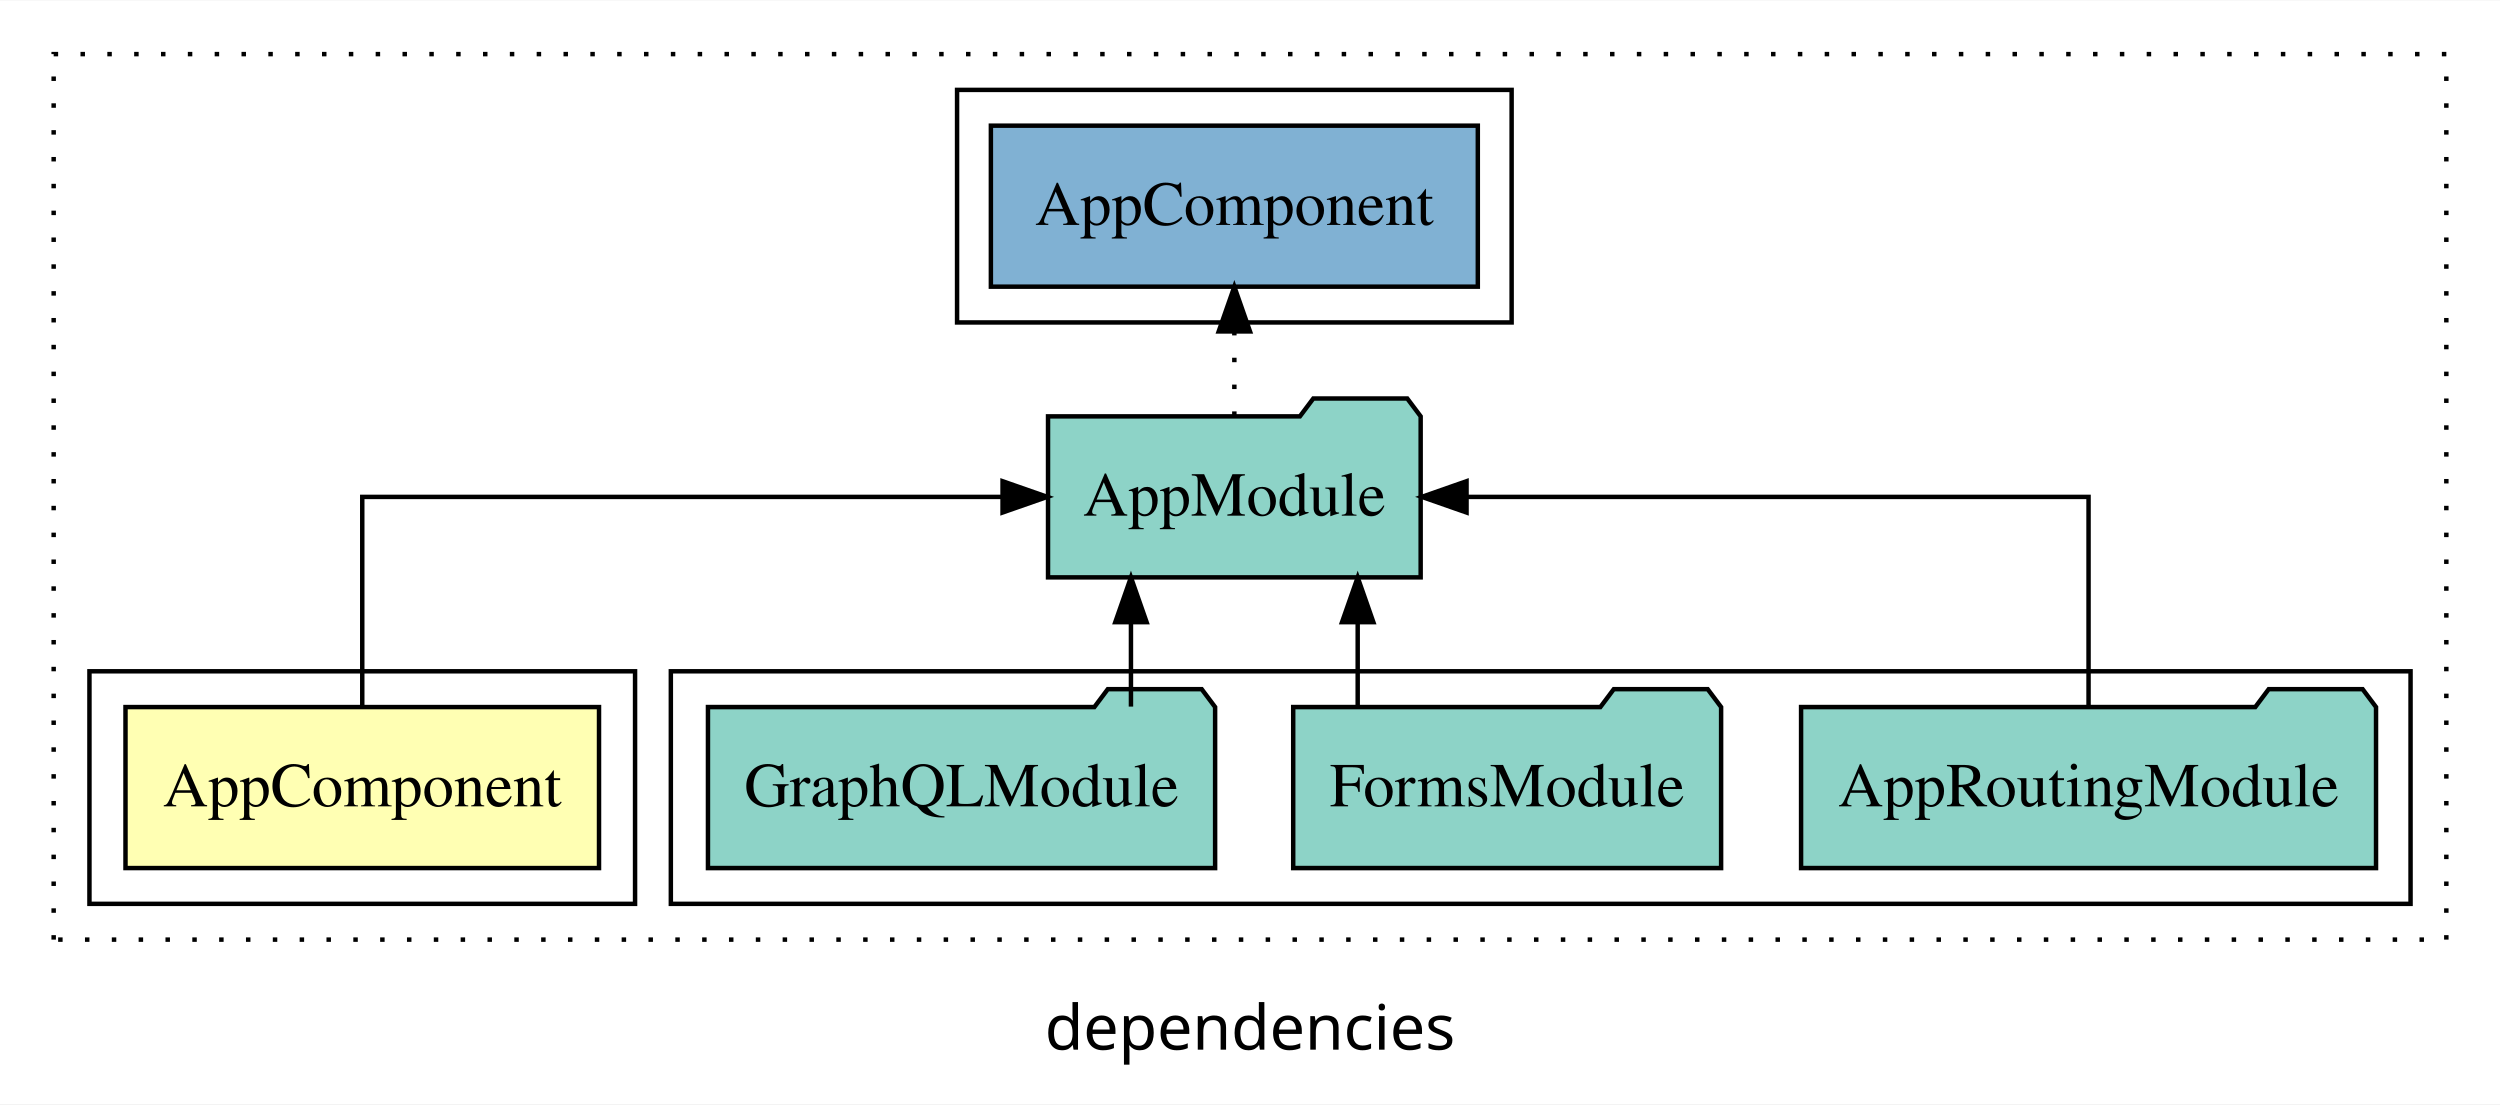
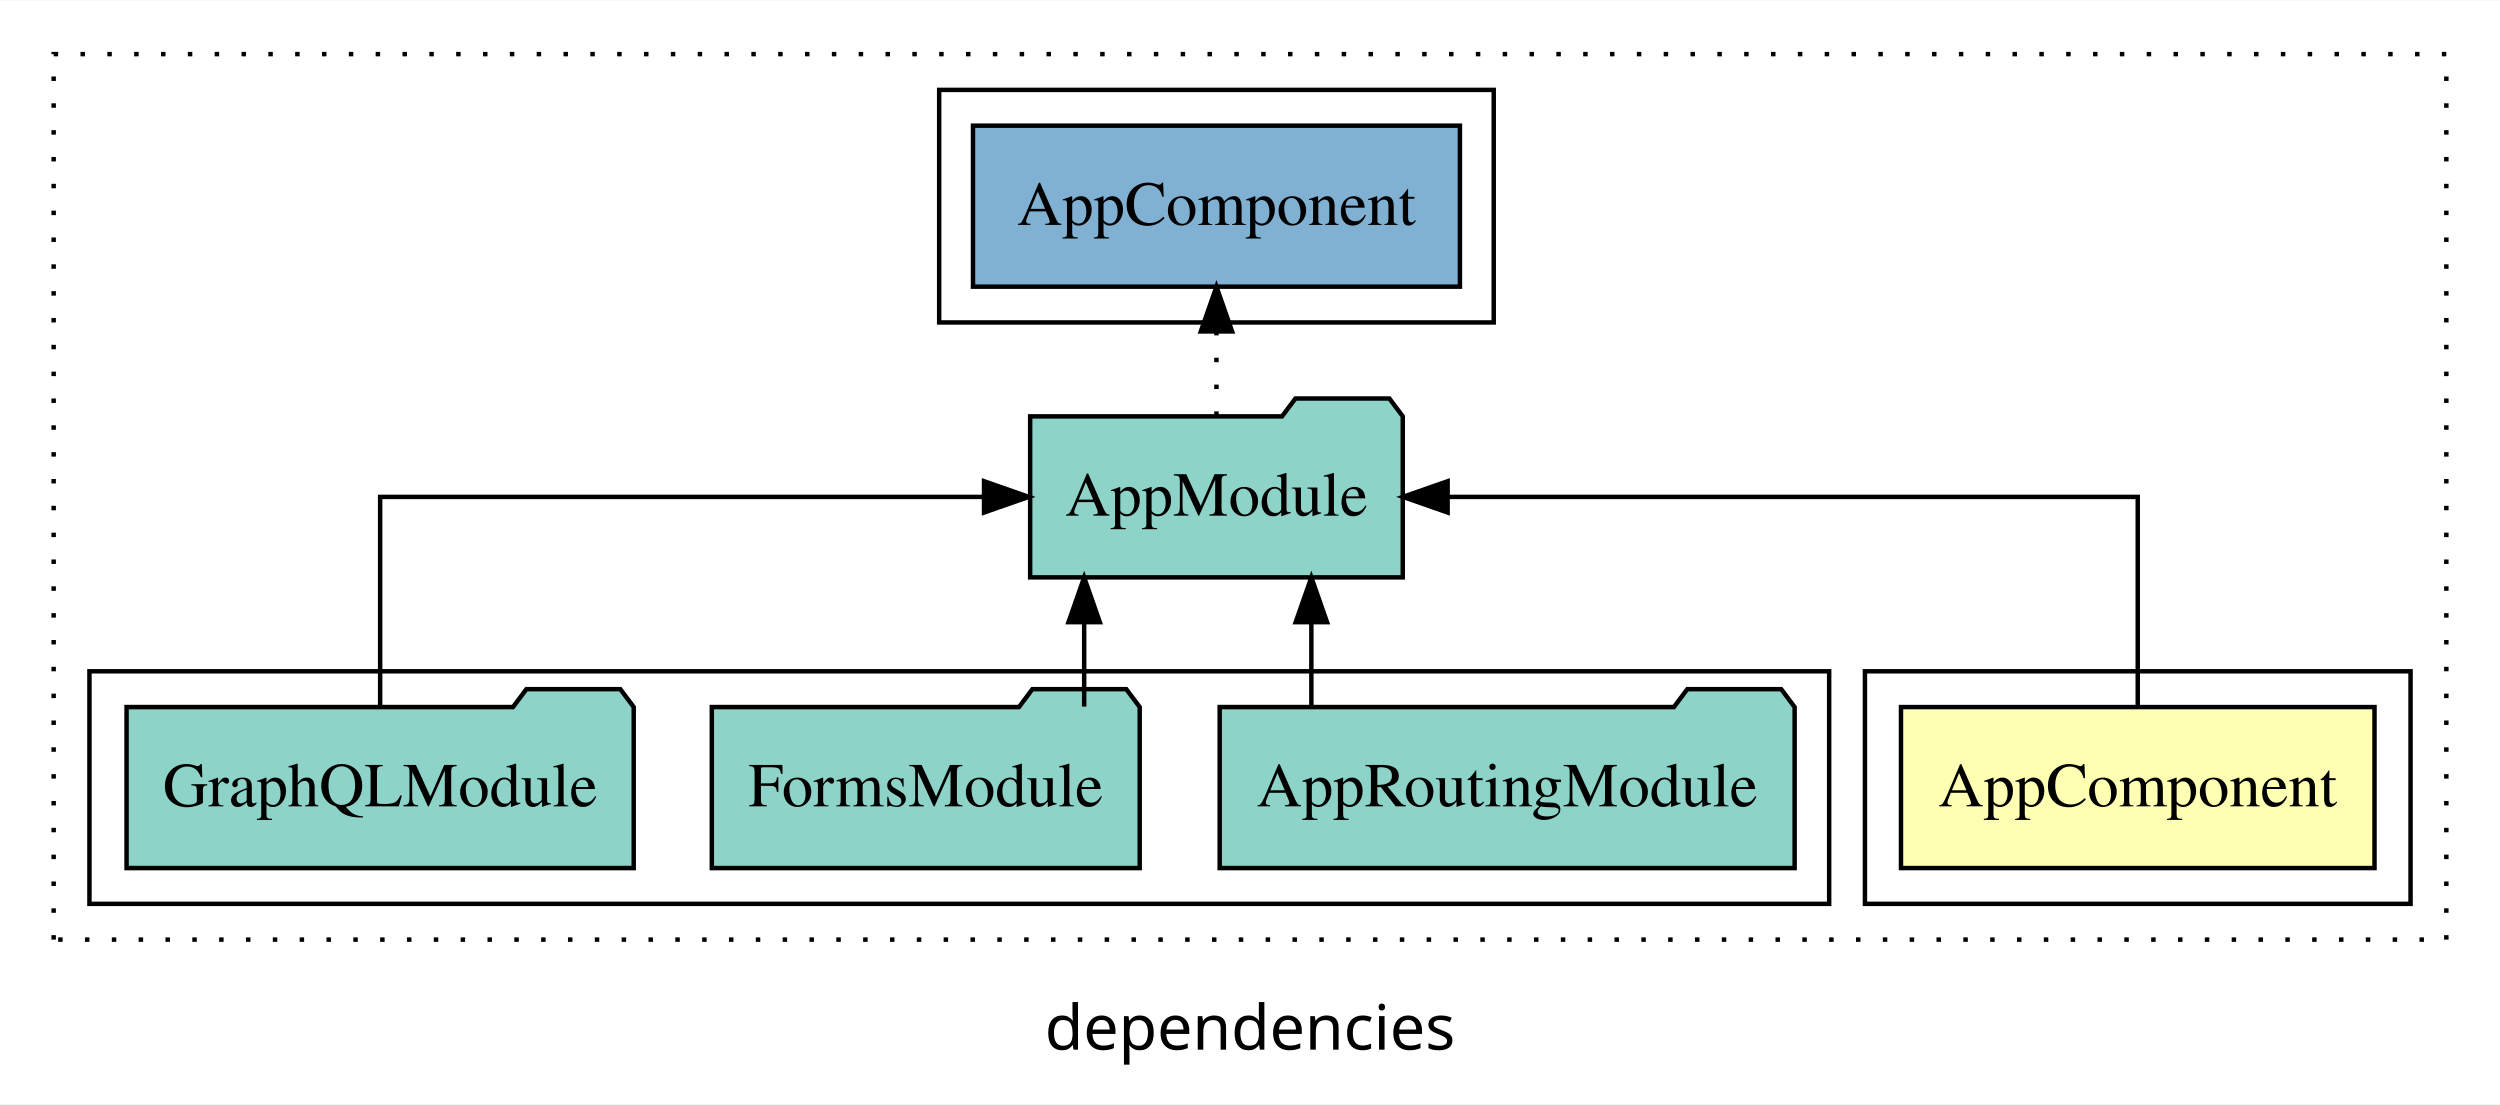
<svg xmlns="http://www.w3.org/2000/svg" width="559pt" height="247pt" viewBox="0.00 0.00 559.00 246.80">
  <g id="graph0" class="graph" transform="scale(1 1) rotate(0) translate(4 242.8)">
    <polygon fill="white" stroke="transparent" points="-4,4 -4,-242.8 555,-242.8 555,4 -4,4" />
    <text text-anchor="middle" x="275.5" y="-8.2" font-family="sans-serif" font-size="14.00">dependencies</text>
    <g id="clust1" class="cluster">
      <polygon fill="none" stroke="black" stroke-dasharray="1,5" points="8,-32.8 8,-230.8 543,-230.8 543,-32.8 8,-32.8" />
    </g>
+     <g id="clust2" class="cluster">
+       <polygon fill="none" stroke="black" points="413,-40.8 413,-92.8 535,-92.8 535,-40.8 413,-40.8" />
+     </g>
    <g id="clust4" class="cluster">
-       <polygon fill="none" stroke="black" points="146,-40.8 146,-92.8 535,-92.8 535,-40.8 146,-40.8" />
-     </g>
-     <g id="clust2" class="cluster">
-       <polygon fill="none" stroke="black" points="16,-40.8 16,-92.8 138,-92.8 138,-40.8 16,-40.8" />
+       <polygon fill="none" stroke="black" points="16,-40.8 16,-92.8 405,-92.8 405,-40.8 16,-40.8" />
    </g>
    <g id="clust6" class="cluster">
-       <polygon fill="none" stroke="black" points="210,-170.8 210,-222.8 334,-222.8 334,-170.8 210,-170.8" />
+       <polygon fill="none" stroke="black" points="206,-170.8 206,-222.8 330,-222.8 330,-170.8 206,-170.8" />
    </g>
    <g id="node1" class="node">
-       <polygon fill="#ffffb3" stroke="black" points="129.94,-84.8 24.06,-84.8 24.06,-48.8 129.94,-48.8 129.94,-84.8" />
-       <text text-anchor="middle" x="77" y="-62.6" font-family="Times,serif" font-size="14.00">AppComponent</text>
+       <polygon fill="#ffffb3" stroke="black" points="526.94,-84.8 421.06,-84.8 421.06,-48.8 526.94,-48.8 526.94,-84.8" />
+       <text text-anchor="middle" x="474" y="-62.6" font-family="Times,serif" font-size="14.00">AppComponent</text>
    </g>
    <g id="node2" class="node">
-       <polygon fill="#8dd3c7" stroke="black" points="313.66,-149.8 310.66,-153.8 289.66,-153.8 286.66,-149.8 230.34,-149.8 230.34,-113.8 313.66,-113.8 313.66,-149.8" />
-       <text text-anchor="middle" x="272" y="-127.6" font-family="Times,serif" font-size="14.00">AppModule</text>
+       <polygon fill="#8dd3c7" stroke="black" points="309.66,-149.8 306.66,-153.8 285.66,-153.8 282.66,-149.8 226.34,-149.8 226.34,-113.8 309.66,-113.8 309.66,-149.8" />
+       <text text-anchor="middle" x="268" y="-127.6" font-family="Times,serif" font-size="14.00">AppModule</text>
    </g>
    <g id="edge1" class="edge">
-       <path fill="none" stroke="black" d="M77,-84.91C77,-104.14 77,-131.8 77,-131.8 77,-131.8 220.17,-131.8 220.17,-131.8" />
-       <polygon fill="black" stroke="black" points="220.17,-135.3 230.17,-131.8 220.17,-128.3 220.17,-135.3" />
+       <path fill="none" stroke="black" d="M474,-84.91C474,-104.14 474,-131.8 474,-131.8 474,-131.8 319.69,-131.8 319.69,-131.8" />
+       <polygon fill="black" stroke="black" points="319.69,-128.3 309.69,-131.8 319.69,-135.3 319.69,-128.3" />
    </g>
    <g id="node6" class="node">
-       <polygon fill="#80b1d3" stroke="black" points="326.44,-214.8 217.56,-214.8 217.56,-178.8 326.44,-178.8 326.44,-214.8" />
-       <text text-anchor="middle" x="272" y="-192.6" font-family="Times,serif" font-size="14.00">AppComponent </text>
+       <polygon fill="#80b1d3" stroke="black" points="322.44,-214.8 213.56,-214.8 213.56,-178.8 322.44,-178.8 322.44,-214.8" />
+       <text text-anchor="middle" x="268" y="-192.6" font-family="Times,serif" font-size="14.00">AppComponent </text>
    </g>
    <g id="edge5" class="edge">
-       <path fill="none" stroke="black" stroke-dasharray="1,5" d="M272,-149.91C272,-149.91 272,-168.79 272,-168.79" />
-       <polygon fill="black" stroke="black" points="268.5,-168.79 272,-178.79 275.5,-168.79 268.5,-168.79" />
+       <path fill="none" stroke="black" stroke-dasharray="1,5" d="M268,-149.91C268,-149.91 268,-168.79 268,-168.79" />
+       <polygon fill="black" stroke="black" points="264.5,-168.79 268,-178.79 271.5,-168.79 264.5,-168.79" />
    </g>
    <g id="node3" class="node">
-       <polygon fill="#8dd3c7" stroke="black" points="527.28,-84.8 524.28,-88.8 503.28,-88.8 500.28,-84.8 398.72,-84.8 398.72,-48.8 527.28,-48.8 527.28,-84.8" />
-       <text text-anchor="middle" x="463" y="-62.6" font-family="Times,serif" font-size="14.00">AppRoutingModule</text>
+       <polygon fill="#8dd3c7" stroke="black" points="397.28,-84.8 394.28,-88.8 373.28,-88.8 370.28,-84.8 268.72,-84.8 268.72,-48.8 397.28,-48.8 397.28,-84.8" />
+       <text text-anchor="middle" x="333" y="-62.6" font-family="Times,serif" font-size="14.00">AppRoutingModule</text>
    </g>
    <g id="edge2" class="edge">
-       <path fill="none" stroke="black" d="M463,-84.91C463,-104.14 463,-131.8 463,-131.8 463,-131.8 323.92,-131.8 323.92,-131.8" />
-       <polygon fill="black" stroke="black" points="323.92,-128.3 313.92,-131.8 323.92,-135.3 323.92,-128.3" />
+       <path fill="none" stroke="black" d="M289.22,-84.91C289.22,-84.91 289.22,-103.79 289.22,-103.79" />
+       <polygon fill="black" stroke="black" points="285.72,-103.79 289.22,-113.79 292.72,-103.79 285.72,-103.79" />
    </g>
    <g id="node4" class="node">
-       <polygon fill="#8dd3c7" stroke="black" points="380.84,-84.8 377.84,-88.8 356.84,-88.8 353.84,-84.8 285.16,-84.8 285.16,-48.8 380.84,-48.8 380.84,-84.8" />
-       <text text-anchor="middle" x="333" y="-62.6" font-family="Times,serif" font-size="14.00">FormsModule</text>
+       <polygon fill="#8dd3c7" stroke="black" points="250.84,-84.8 247.84,-88.8 226.84,-88.8 223.84,-84.8 155.16,-84.8 155.16,-48.8 250.84,-48.8 250.84,-84.8" />
+       <text text-anchor="middle" x="203" y="-62.6" font-family="Times,serif" font-size="14.00">FormsModule</text>
    </g>
    <g id="edge3" class="edge">
-       <path fill="none" stroke="black" d="M299.58,-84.91C299.58,-84.91 299.58,-103.79 299.58,-103.79" />
-       <polygon fill="black" stroke="black" points="296.08,-103.79 299.58,-113.79 303.08,-103.79 296.08,-103.79" />
+       <path fill="none" stroke="black" d="M238.42,-84.91C238.42,-84.91 238.42,-103.79 238.42,-103.79" />
+       <polygon fill="black" stroke="black" points="234.92,-103.79 238.42,-113.79 241.92,-103.79 234.92,-103.79" />
    </g>
    <g id="node5" class="node">
-       <polygon fill="#8dd3c7" stroke="black" points="267.7,-84.8 264.7,-88.8 243.7,-88.8 240.7,-84.8 154.3,-84.8 154.3,-48.8 267.7,-48.8 267.7,-84.8" />
-       <text text-anchor="middle" x="211" y="-62.6" font-family="Times,serif" font-size="14.00">GraphQLModule</text>
+       <polygon fill="#8dd3c7" stroke="black" points="137.7,-84.8 134.7,-88.8 113.7,-88.8 110.7,-84.8 24.3,-84.8 24.3,-48.8 137.7,-48.8 137.7,-84.8" />
+       <text text-anchor="middle" x="81" y="-62.6" font-family="Times,serif" font-size="14.00">GraphQLModule</text>
    </g>
    <g id="edge4" class="edge">
-       <path fill="none" stroke="black" d="M248.88,-84.91C248.88,-84.91 248.88,-103.79 248.88,-103.79" />
-       <polygon fill="black" stroke="black" points="245.38,-103.79 248.88,-113.79 252.38,-103.79 245.38,-103.79" />
+       <path fill="none" stroke="black" d="M81,-84.91C81,-104.14 81,-131.8 81,-131.8 81,-131.8 216.03,-131.8 216.03,-131.8" />
+       <polygon fill="black" stroke="black" points="216.03,-135.3 226.03,-131.8 216.03,-128.3 216.03,-135.3" />
    </g>
  </g>
</svg>
